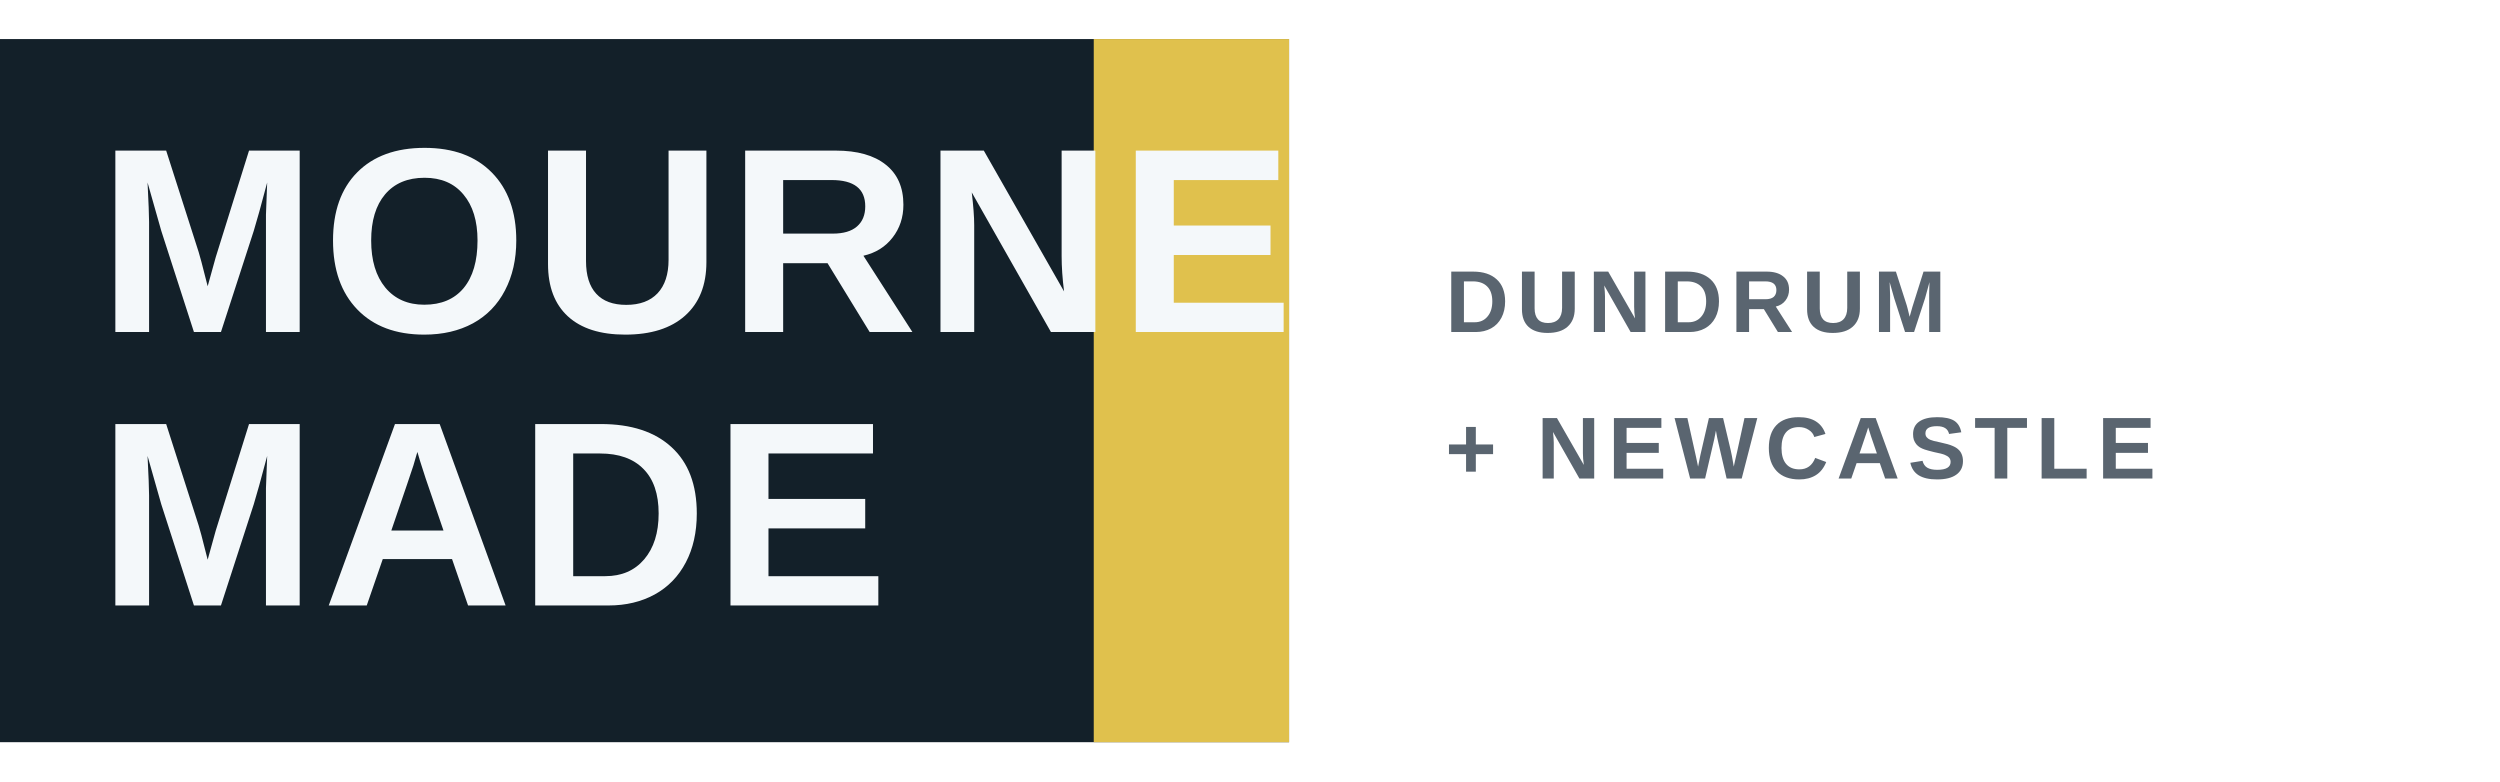
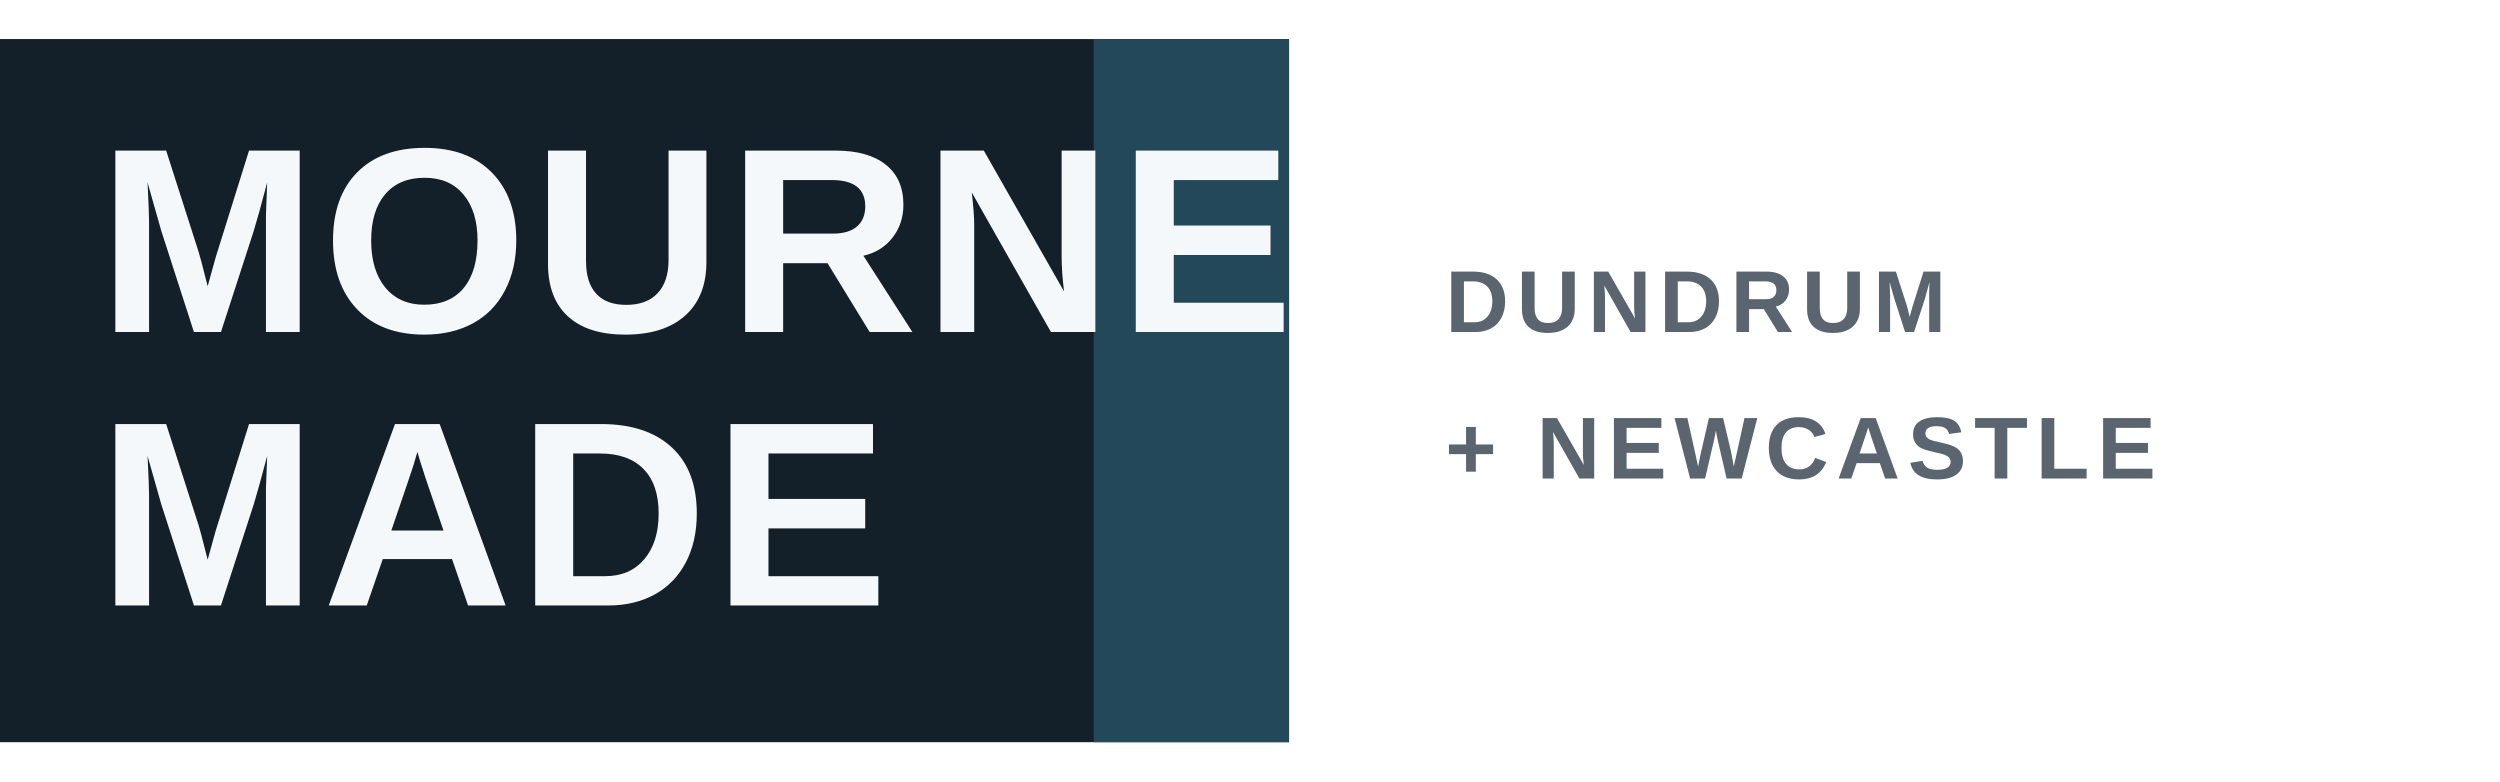
<svg xmlns="http://www.w3.org/2000/svg" viewBox="0 0 256 80" role="img" aria-labelledby="title desc">
  <rect x="0" y="4" width="132" height="72" fill="#132029" />
-   <rect x="112" y="4" width="20" height="72" fill="#E0C14D" />
+   <rect x="112" y="4" width="20" height="72" fill="#23485A" />
  <g fill="#F4F8FA" font-family="Arial Narrow, Arial, sans-serif" font-size="27" font-weight="700" letter-spacing=".5">
    <text x="10" y="34">MOURNE</text>
    <text x="10" y="62">MADE</text>
  </g>
  <g fill="#5A6570" font-family="Arial, sans-serif" font-size="9" font-weight="700" letter-spacing=".8">
    <text x="148" y="34">DUNDRUM</text>
    <text x="148" y="49">+ NEWCASTLE</text>
  </g>
</svg>
